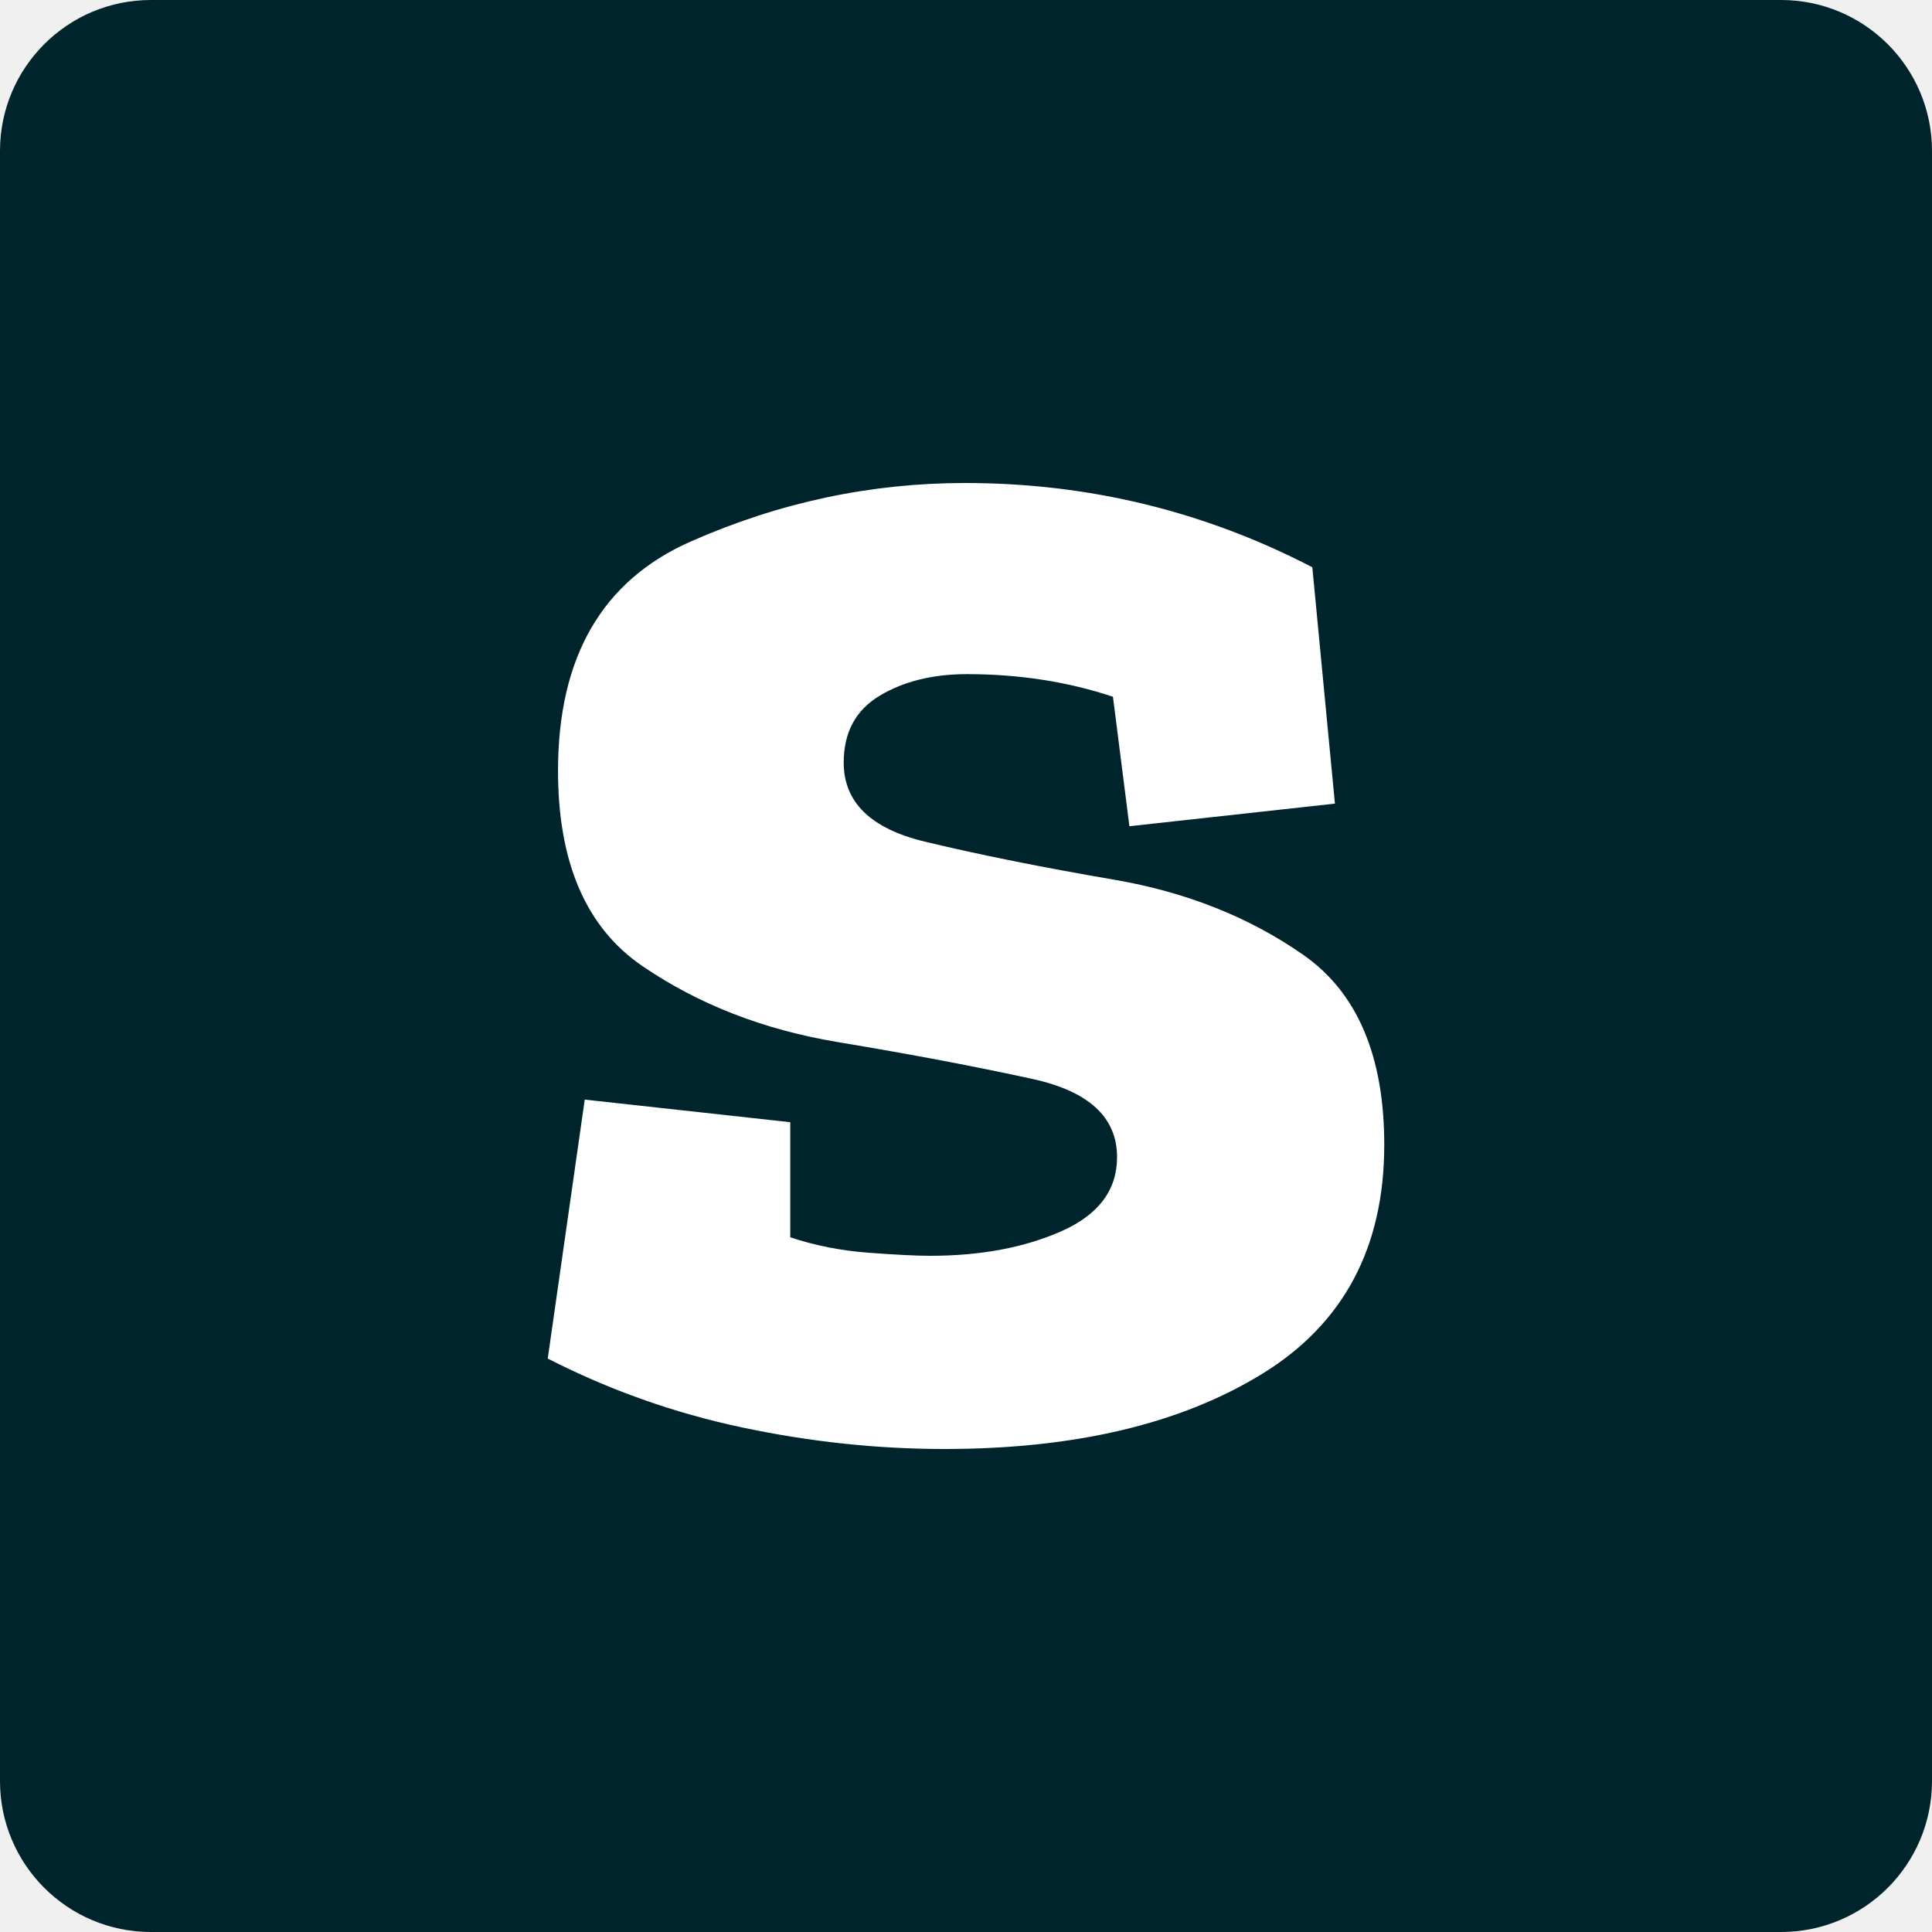
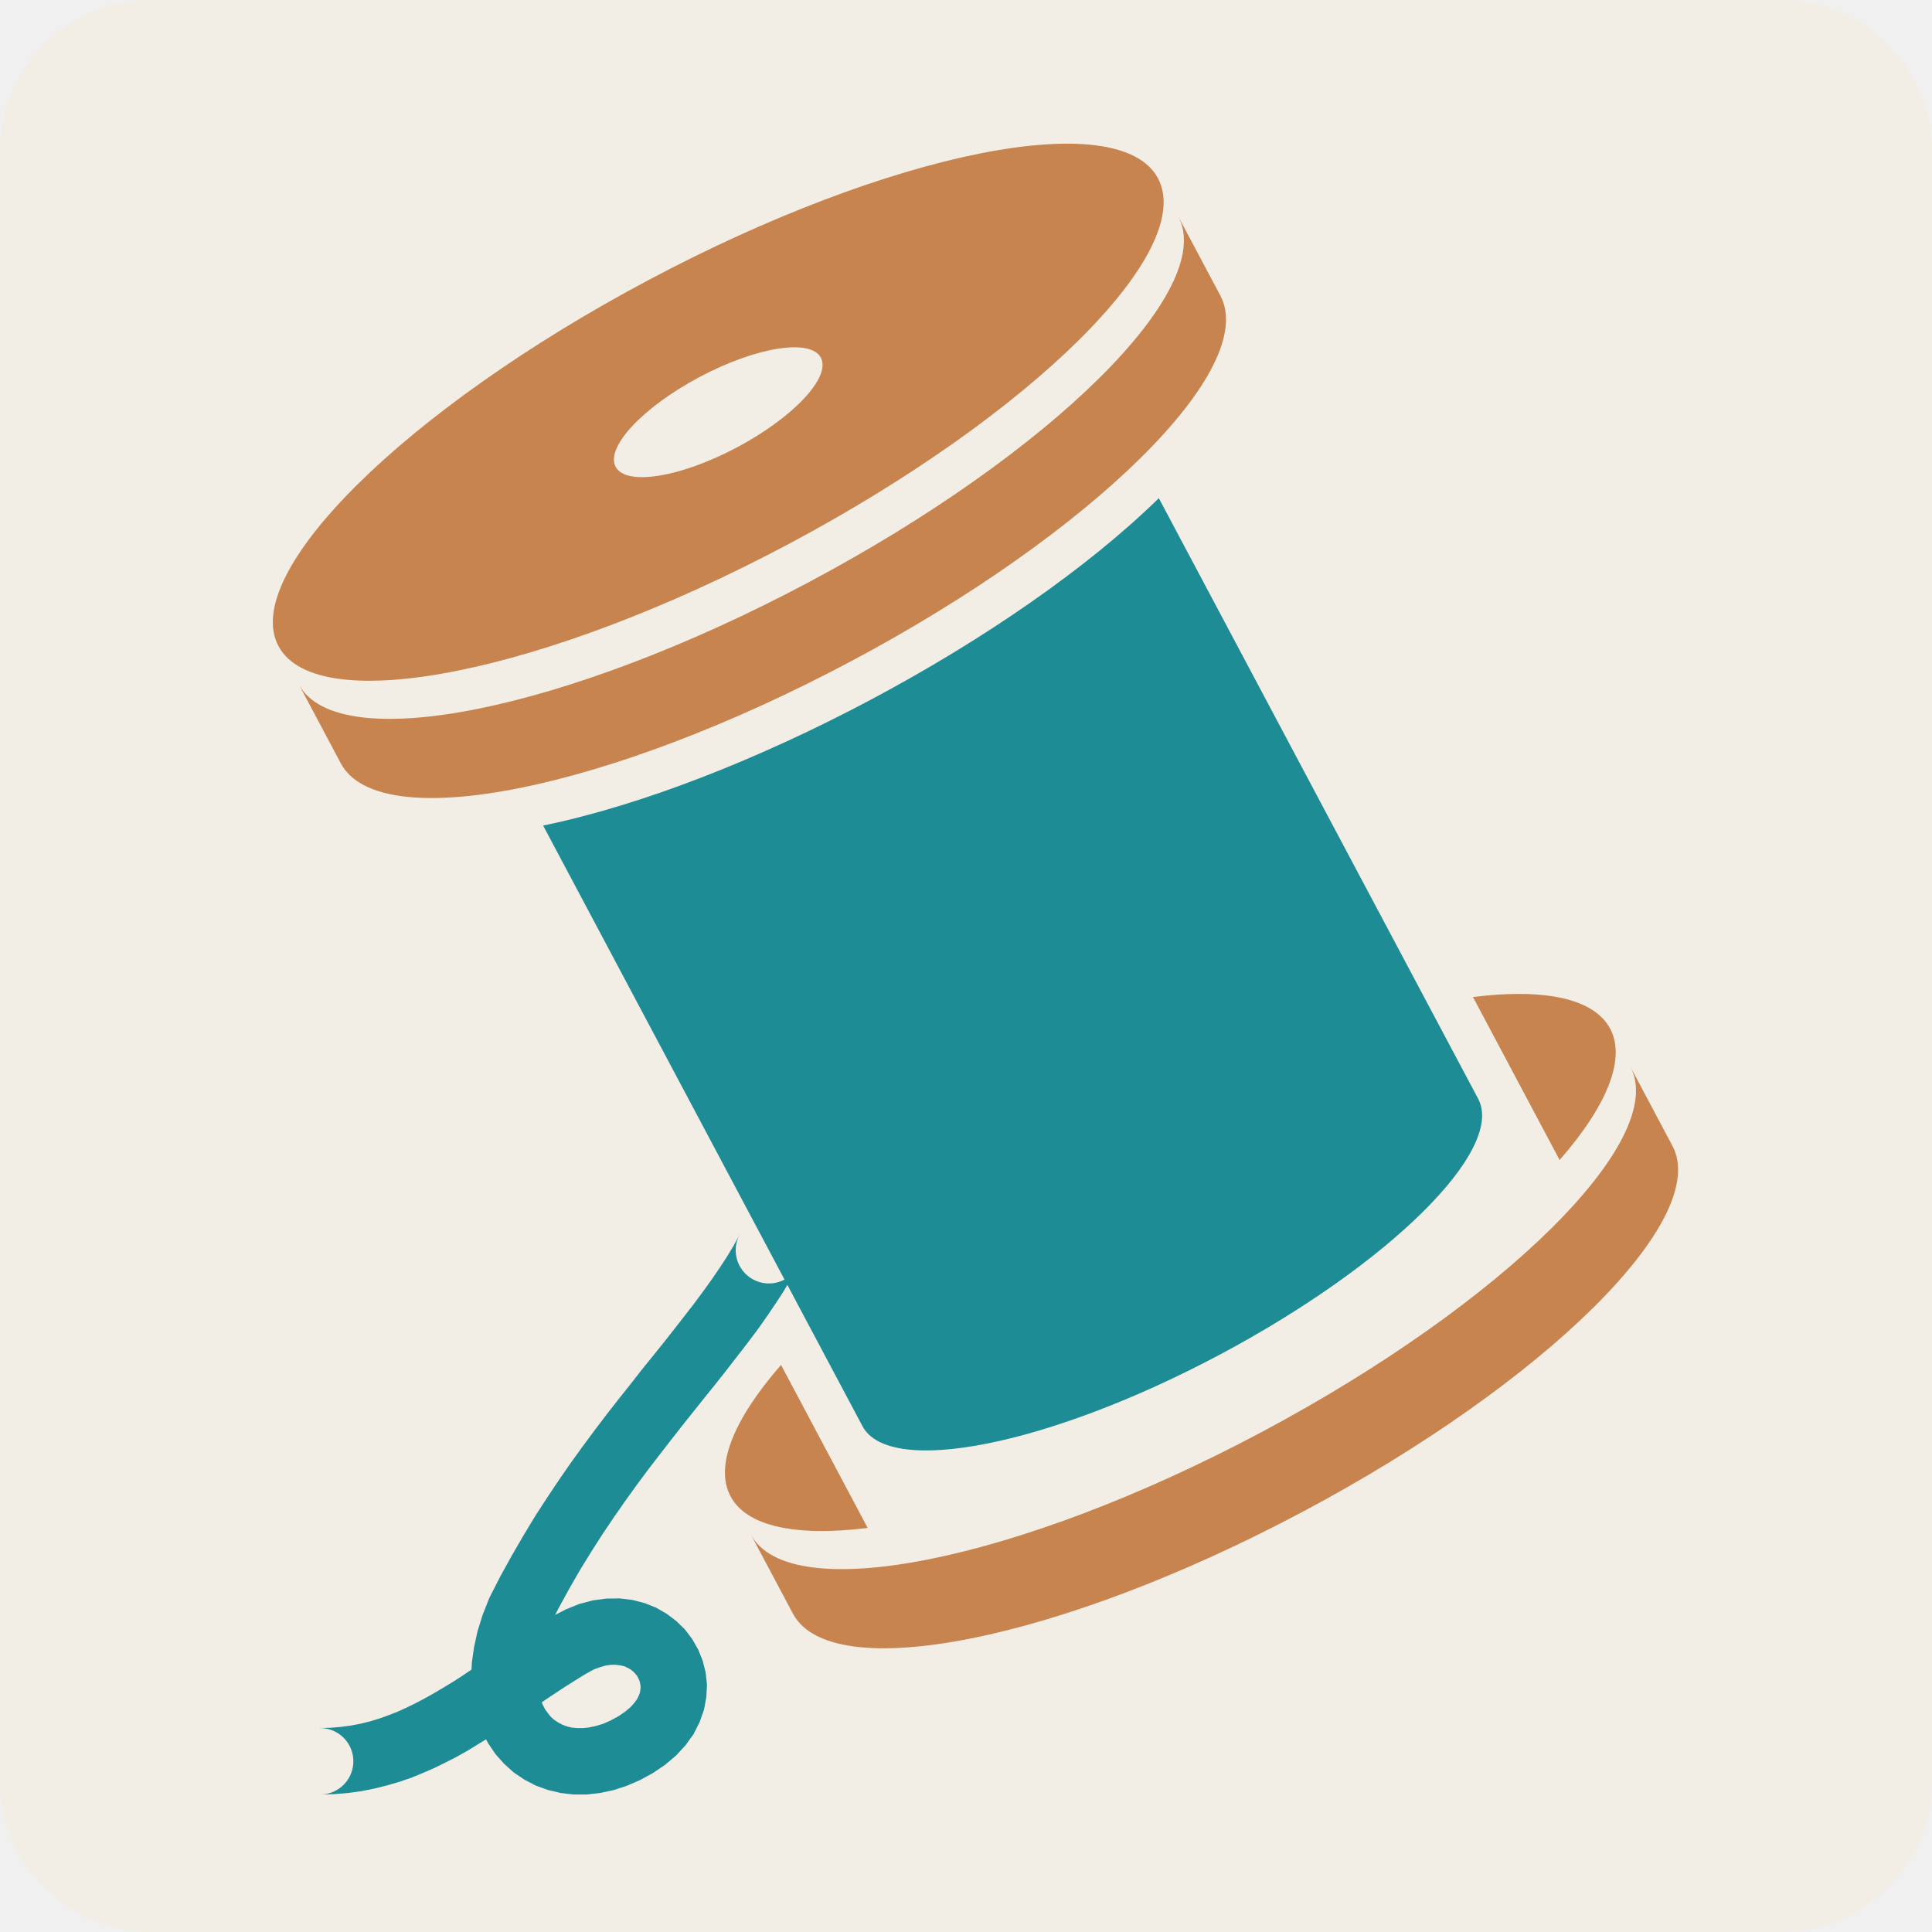
<svg xmlns="http://www.w3.org/2000/svg" width="128" height="128" viewBox="0 0 128 128" fill="none">
-   <path d="M0 10C0 4.477 4.477 0 10 0H118C123.523 0 128 4.477 128 10V118C128 123.523 123.523 128 118 128H10C4.477 128 0 123.523 0 118V10Z" fill="#00242C" />
-   <g transform="translate(32.4766 33.3617) scale(0.13617)">
-     <g transform="translate(0 450.0) scale(1 -1)">
-       <path d="M435.0 138.0Q435.0 63.0 375.5 26.5Q316.0 -10.0 221.0 -10.0Q172.0 -10.0 122.5 0.5Q73.0 11.0 28.0 34.0L46.0 160.0L146.0 149.0V93.0Q164.0 87.0 184.0 85.5Q204.0 84.0 214.0 84.0Q251.0 84.0 278.0 96.0Q305.0 108.0 305.0 132.0Q305.0 161.0 264.0 170.0Q223.0 179.0 169.0 188.0Q115.0 197.0 74.0 225.0Q33.0 253.0 33.0 320.0Q33.0 403.0 97.5 431.5Q162.0 460.0 231.0 460.0Q321.0 460.0 400.0 419.0L411.0 304.0L311.0 293.0L303.0 356.0Q270.0 367.0 232.0 367.0Q207.0 367.0 189.5 356.5Q172.0 346.0 172.0 324.0Q172.0 295.0 211.5 285.5Q251.0 276.0 303.5 267.0Q356.0 258.0 395.5 230.5Q435.0 203.0 435.0 138.0Z" fill="white" />
+   <rect width="128" height="128" rx="10" fill="#F2EEE6" />
+   <g transform="translate(-6.4 -6.4) scale(1.1)">
+     <g transform="translate(4.1 2.9)">
+       <g transform="translate(60 56) rotate(-28)">
+         <path fill-rule="evenodd" d="M-30 -32A30 9 0 1 0 30 -32A30 9 0 1 0 -30 -32ZM-7 -32A7 2.4 0 1 0 7 -32A7 2.4 0 1 0 -7 -32ZM-30 -29.4A30 9 0 0 0 30 -29.4V-24A30 9 0 0 1 -30 -24Z" fill="#C8844F" />
+         <path d="M-21 -14.97A30 9 0 0 0 21 -14.97V26A21 6.3 0 0 1 -21 26Z" fill="#1E8C95" />
+         <path d="M-30 28.6A30 9 0 0 0 30 28.6V34A30 9 0 0 1 -30 34ZM-30 26A30 9 0 0 1 -23.6 20.44V31.56A30 9 0 0 1 -30 26ZM23.6 20.44A30 9 0 0 1 30 26A30 9 0 0 1 23.6 31.56Z" fill="#C8844F" />
+       </g>
+       <path d="M46.28 77.25L45.9 77.95L45.5 78.61L45.05 79.3L44.57 80L44.06 80.71L43.51 81.45L42.93 82.2L42.33 82.97L41.7 83.77L41.05 84.58L40.37 85.42L39.69 86.29L38.99 87.17L38.27 88.09L37.55 89.04L36.83 90.01L36.1 91.02L35.38 92.06L34.66 93.14L33.94 94.25L33.24 95.41L32.55 96.6L31.87 97.83L31.19 99.16L30.78 100.2L30.48 101.17L30.27 102.12L30.14 103.04L30.09 103.94L30.13 104.81L30.26 105.65L30.46 106.45L30.75 107.21L31.12 107.92L31.57 108.58L32.09 109.16L32.67 109.68L33.31 110.11L34 110.47L34.73 110.73L35.49 110.91L36.26 111L37.06 111L37.86 110.91L38.66 110.74L39.46 110.48L40.25 110.14L41.04 109.71L41.78 109.21L42.45 108.64L43.02 108.02L43.5 107.35L43.86 106.63L44.12 105.89L44.26 105.14L44.3 104.39L44.22 103.65L44.04 102.94L43.77 102.27L43.41 101.64L42.98 101.07L42.46 100.56L41.88 100.12L41.24 99.75L40.54 99.47L39.8 99.28L39.03 99.19L38.23 99.2L37.41 99.31L36.59 99.53L35.78 99.86L35.01 100.26L34.32 100.68L33.69 101.09L33.06 101.49L32.45 101.9L31.86 102.3L31.27 102.7L30.69 103.1L30.11 103.48L29.55 103.86L28.99 104.22L28.43 104.56L27.87 104.89L27.32 105.2L26.77 105.49L26.22 105.76L25.67 106.01L25.11 106.23L24.55 106.43L23.99 106.6L23.42 106.74L22.84 106.85L22.24 106.93L21.63 106.98L20.94 107A2 2 0 0 1 21.06 111L21.85 110.98L22.68 110.91L23.49 110.8L24.28 110.64L25.04 110.45L25.79 110.23L26.52 109.98L27.22 109.69L27.91 109.39L28.58 109.06L29.24 108.72L29.88 108.36L30.5 107.98L31.12 107.6L31.73 107.21L32.33 106.81L32.92 106.41L33.51 106.01L34.1 105.62L34.68 105.22L35.27 104.83L35.85 104.45L36.44 104.08L36.99 103.74L37.46 103.48L37.86 103.33L38.21 103.23L38.53 103.19L38.82 103.19L39.07 103.22L39.3 103.27L39.5 103.36L39.68 103.46L39.84 103.58L39.97 103.71L40.09 103.86L40.17 104.01L40.24 104.17L40.28 104.34L40.3 104.5L40.29 104.67L40.26 104.86L40.19 105.05L40.08 105.27L39.91 105.5L39.68 105.75L39.37 106.01L38.96 106.29L38.5 106.54L38.05 106.74L37.62 106.87L37.21 106.96L36.84 107L36.49 107L36.16 106.97L35.87 106.9L35.6 106.8L35.35 106.67L35.12 106.52L34.91 106.34L34.73 106.12L34.55 105.87L34.4 105.58L34.28 105.25L34.18 104.87L34.12 104.44L34.09 103.95L34.12 103.42L34.2 102.84L34.34 102.2L34.55 101.52L34.81 100.84L35.4 99.71L36.03 98.56L36.67 97.45L37.33 96.38L38 95.33L38.68 94.32L39.37 93.33L40.06 92.37L40.75 91.44L41.45 90.53L42.14 89.64L42.82 88.77L43.5 87.92L44.17 87.08L44.83 86.26L45.47 85.45L46.09 84.65L46.7 83.86L47.29 83.08L47.85 82.29L48.38 81.51L48.89 80.73L49.36 79.94L49.78 79.19L49.78 79.19A2 2 0 0 1 46.28 77.25Z" fill="#1E8C95" />
    </g>
  </g>
</svg>
